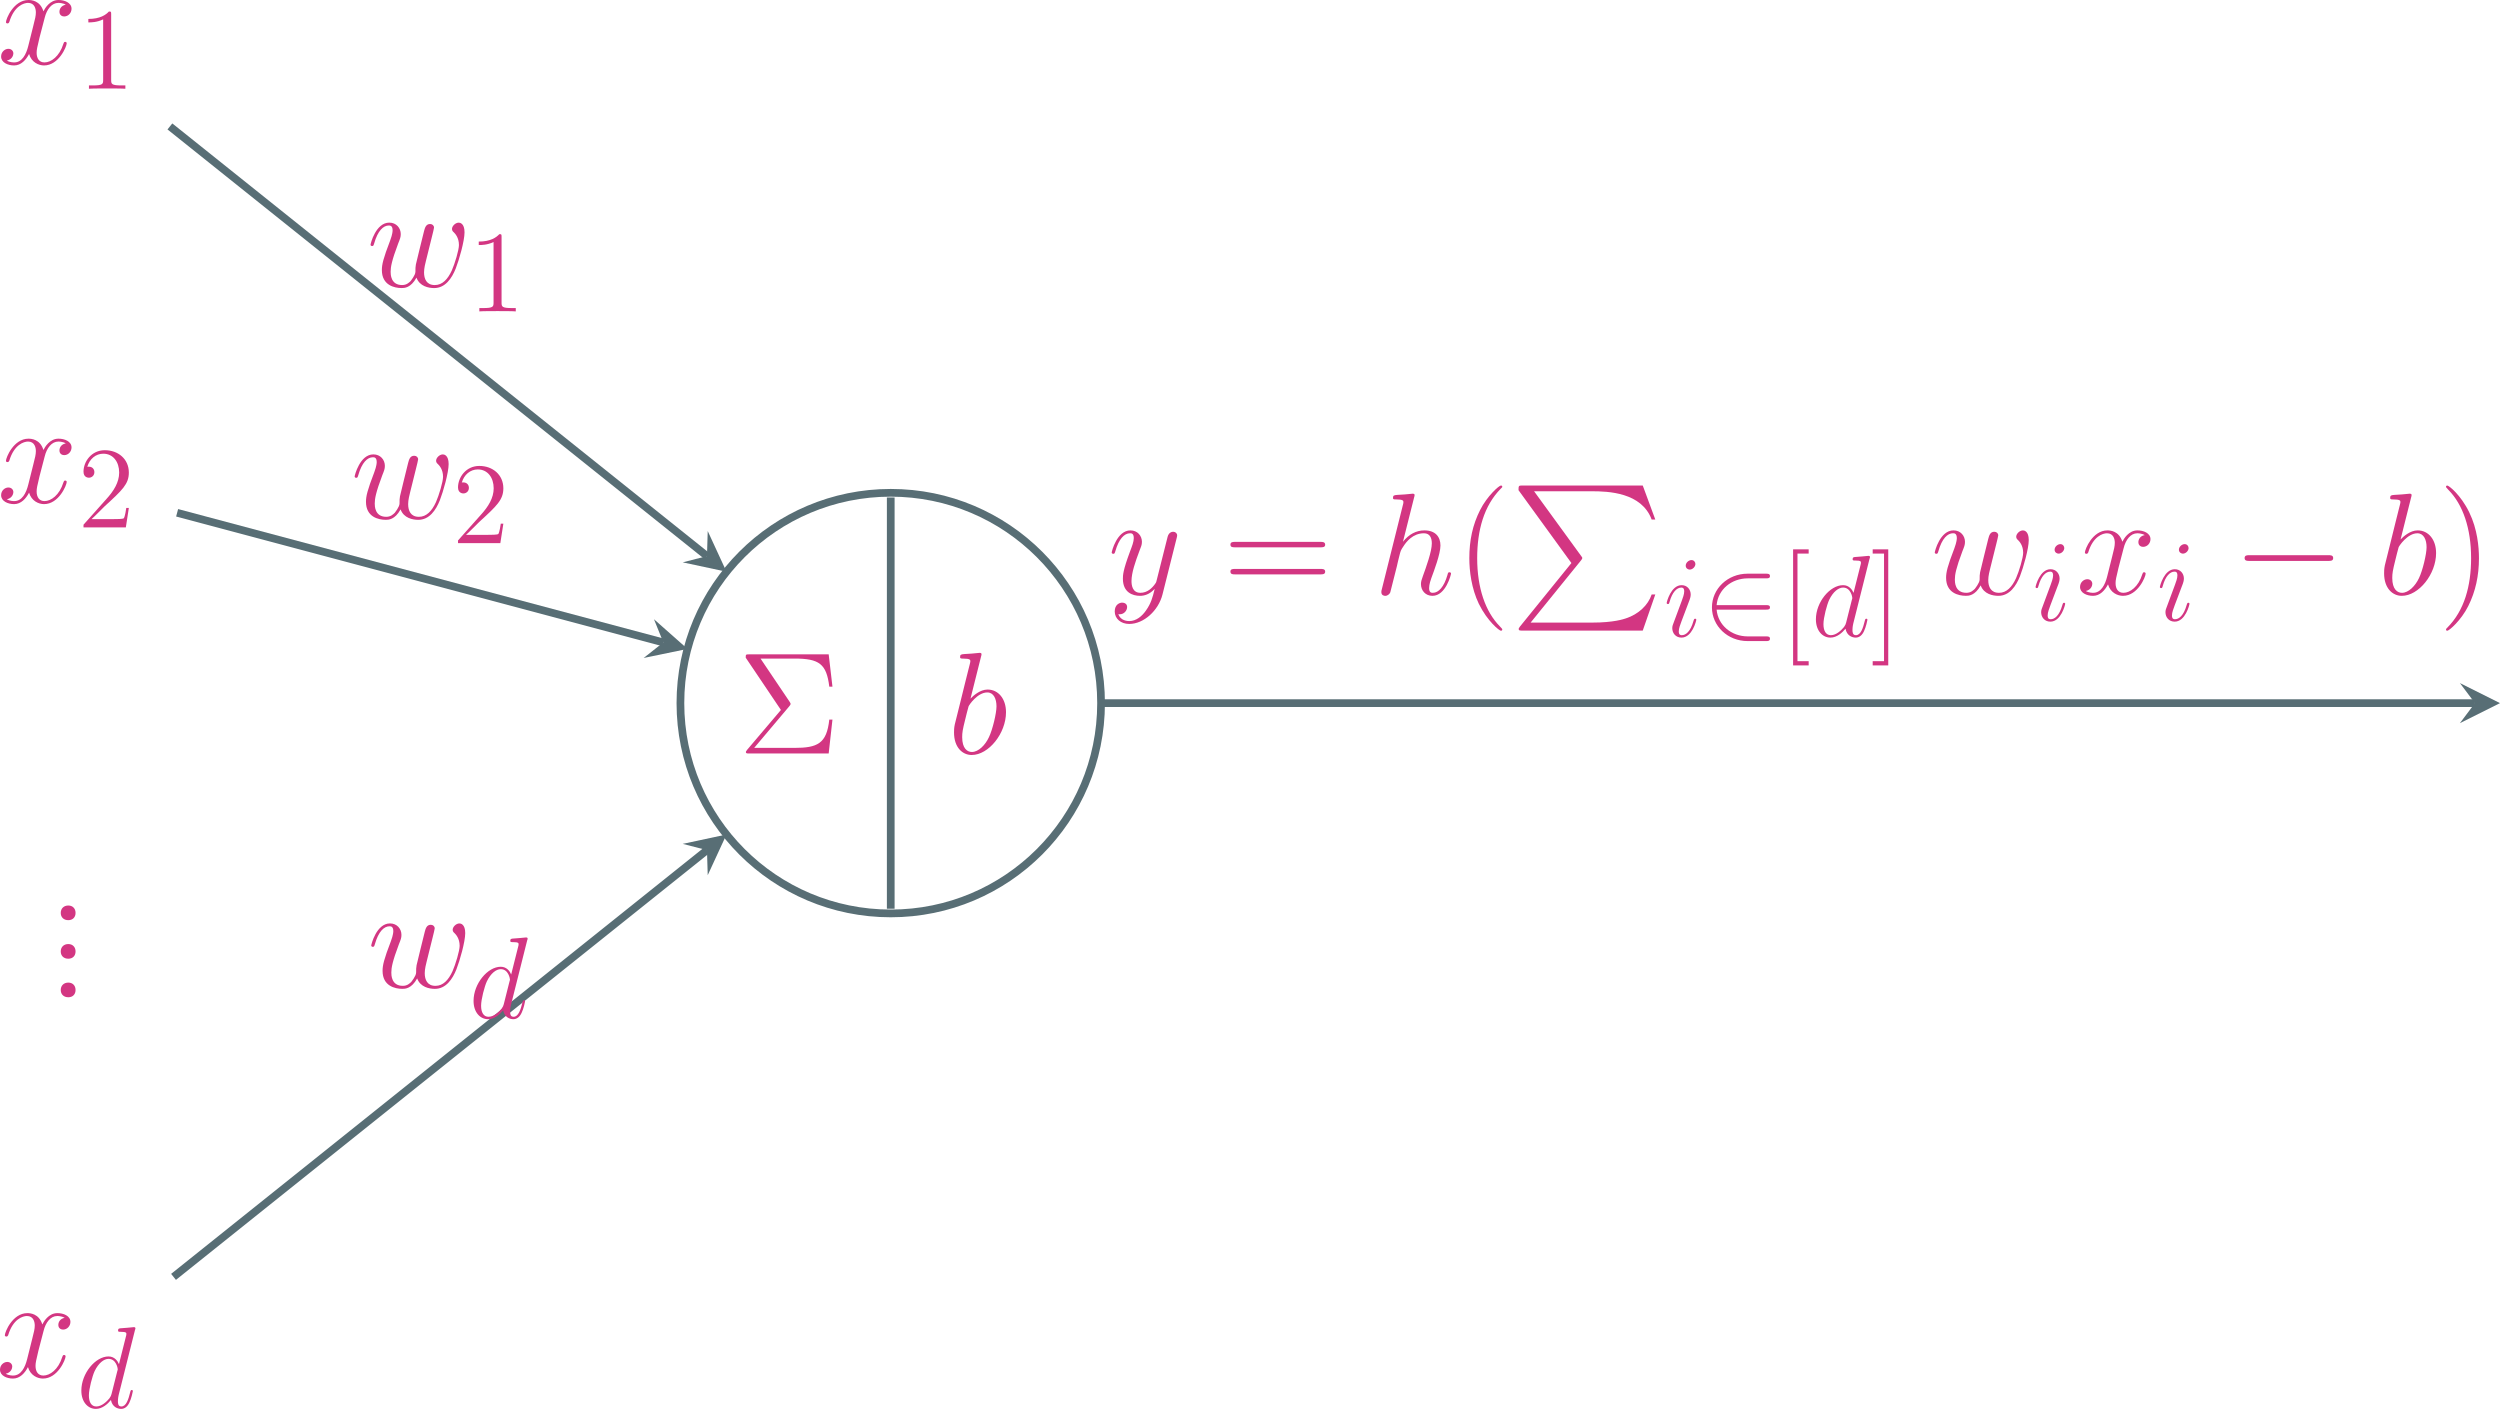
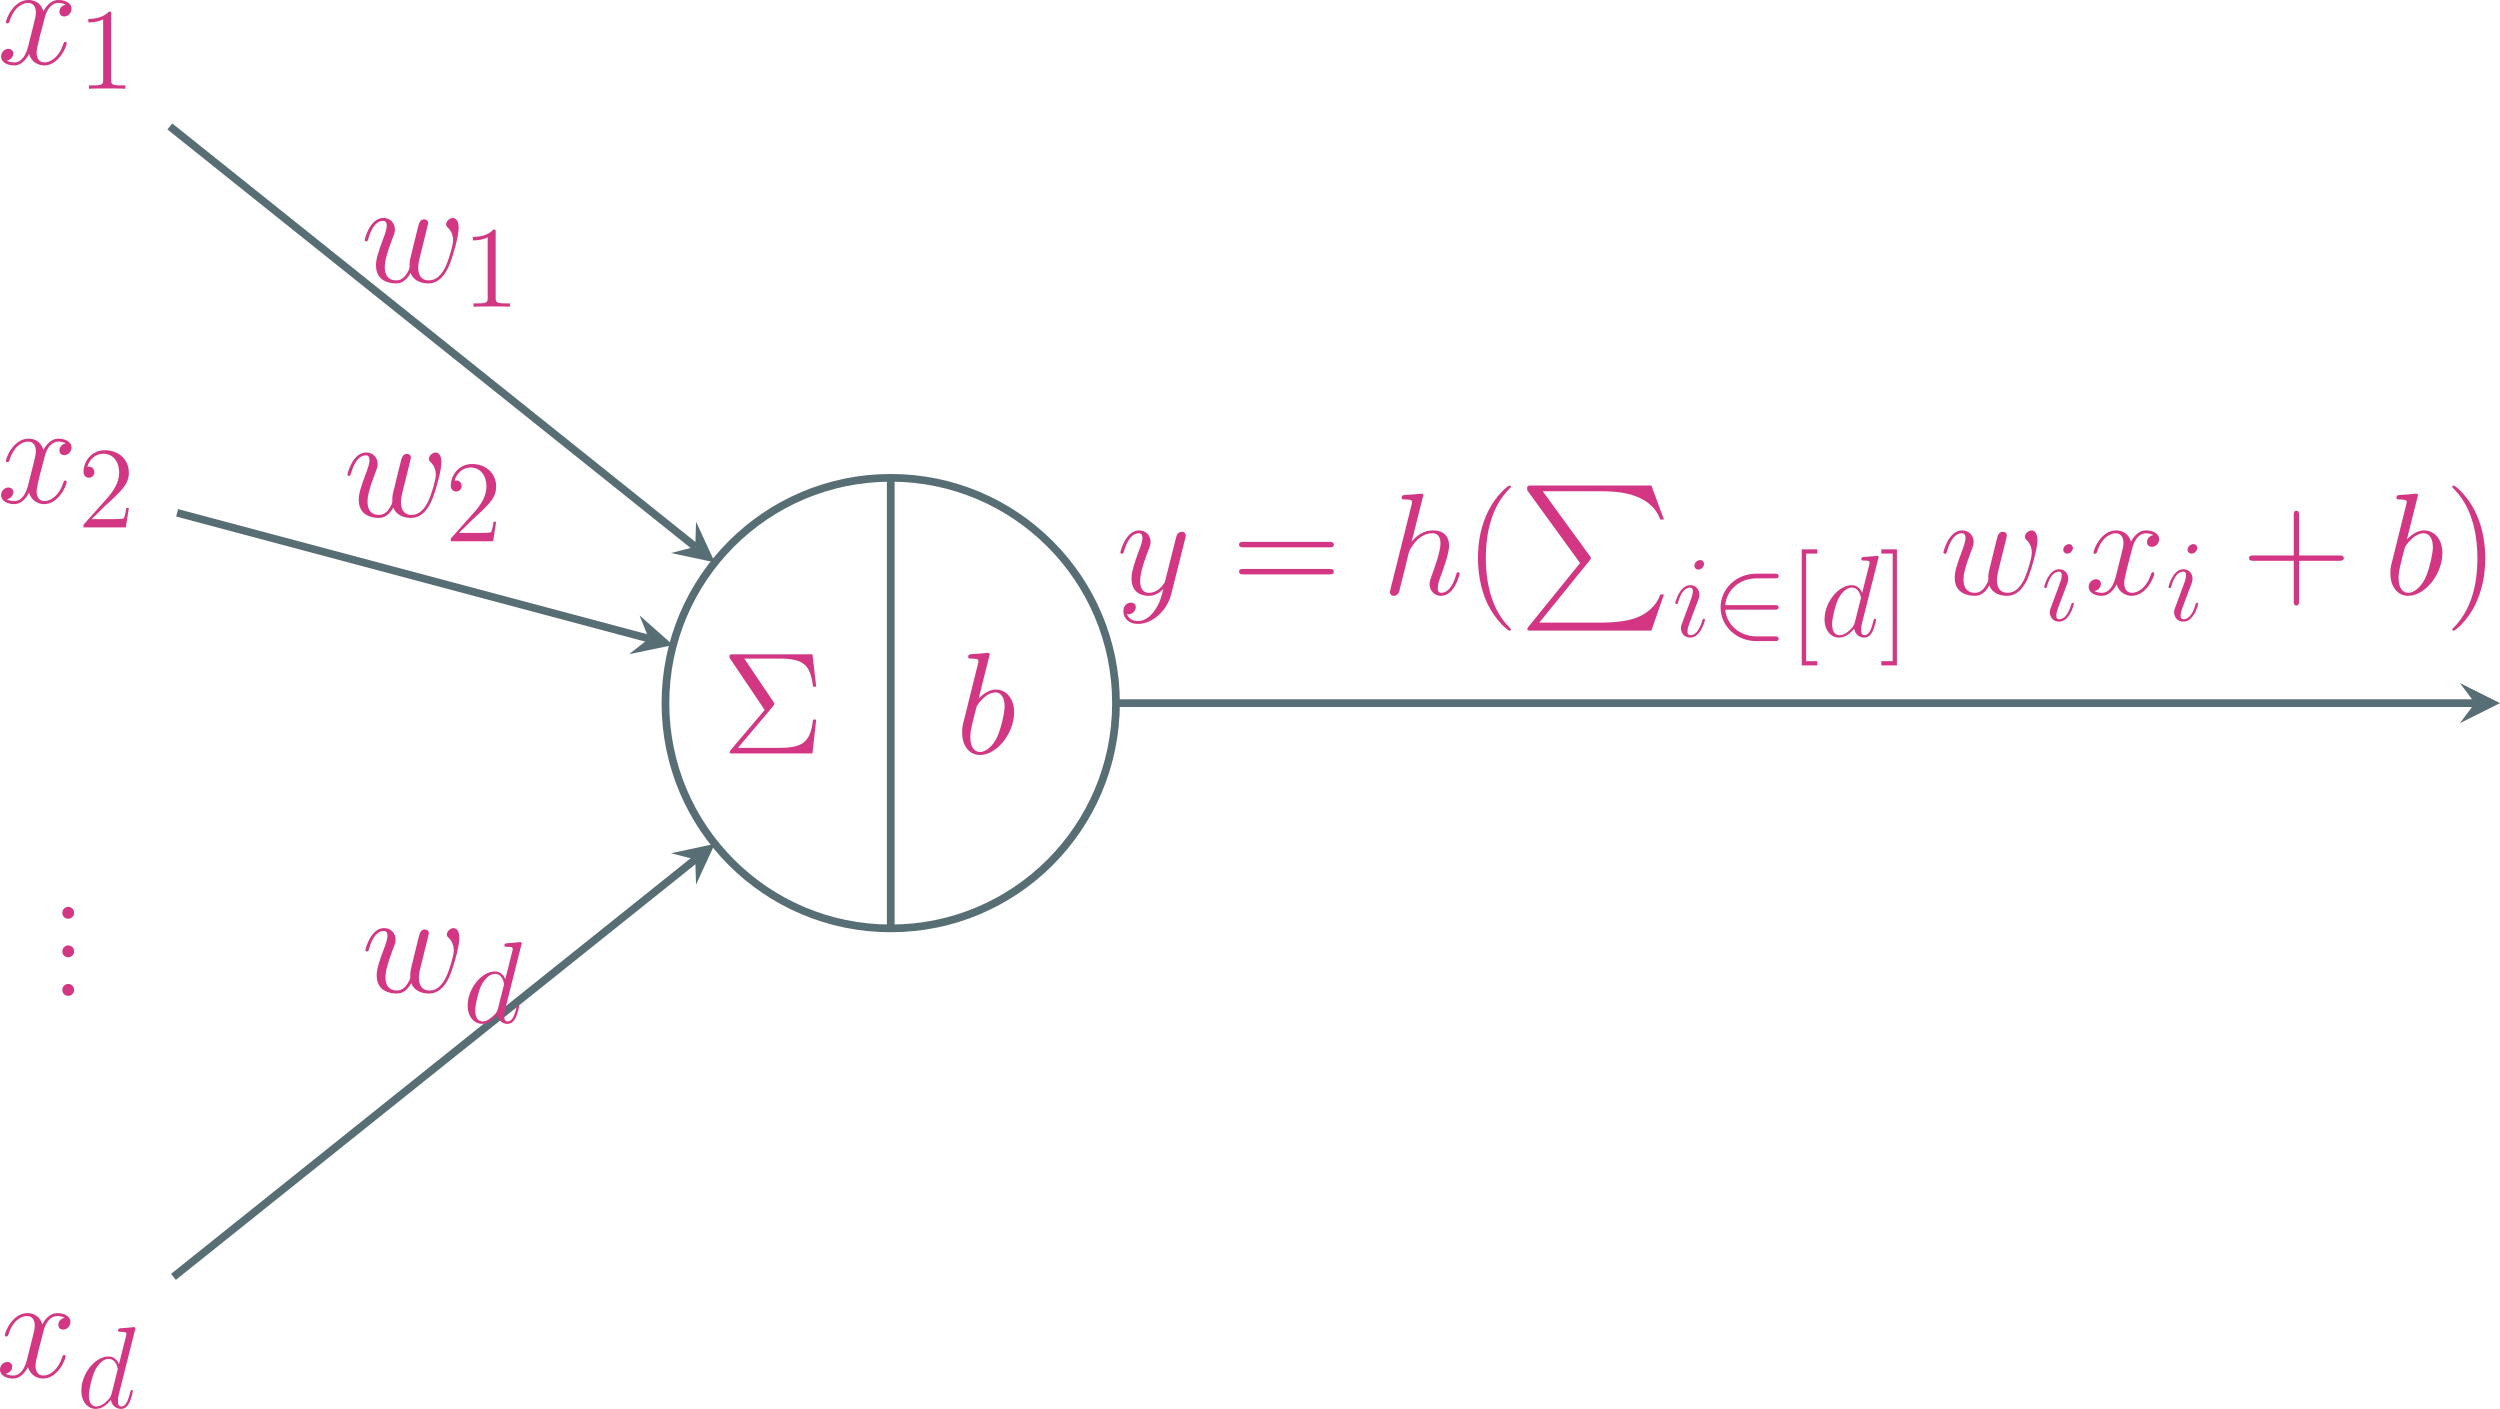
- <svg xmlns="http://www.w3.org/2000/svg" xmlns:xlink="http://www.w3.org/1999/xlink" width="258.477" height="145.666" viewBox="0 0 258.477 145.666" version="1.1" id="svg241">
-   <defs id="defs77">
-     <g id="g75">
+ <svg xmlns="http://www.w3.org/2000/svg" xmlns:xlink="http://www.w3.org/1999/xlink" width="258.477" height="145.666" viewBox="0 0 258.477 145.666" version="1.1" id="svg236">
+   <defs id="defs72">
+     <g id="g70">
      <g id="glyph-0-0" />
      <g id="glyph-0-1">
        <path d="m 7.109,-6.125 c -0.484,0.094 -0.656,0.453 -0.656,0.734 0,0.359 0.281,0.484 0.484,0.484 0.453,0 0.766,-0.391 0.766,-0.797 0,-0.625 -0.719,-0.906 -1.344,-0.906 -0.922,0 -1.422,0.891 -1.562,1.172 C 4.453,-6.562 3.531,-6.609 3.25,-6.609 c -1.531,0 -2.328,1.953 -2.328,2.297 0,0.047 0.047,0.125 0.156,0.125 0.125,0 0.156,-0.094 0.188,-0.141 C 1.766,-6 2.781,-6.312 3.203,-6.312 c 0.688,0 0.812,0.625 0.812,0.984 C 4.016,-5 3.938,-4.656 3.75,-3.938 L 3.234,-1.875 c -0.219,0.906 -0.656,1.719 -1.453,1.719 -0.078,0 -0.453,0 -0.766,-0.188 C 1.562,-0.453 1.688,-0.906 1.688,-1.078 1.688,-1.375 1.453,-1.562 1.172,-1.562 c -0.359,0 -0.75,0.312 -0.75,0.797 0,0.625 0.703,0.922 1.344,0.922 0.719,0 1.234,-0.578 1.547,-1.188 0.25,0.875 1,1.188 1.547,1.188 1.531,0 2.344,-1.969 2.344,-2.297 0,-0.078 -0.062,-0.141 -0.156,-0.141 -0.125,0 -0.141,0.078 -0.188,0.203 -0.406,1.312 -1.281,1.922 -1.953,1.922 -0.531,0 -0.812,-0.391 -0.812,-1 0,-0.328 0.062,-0.562 0.297,-1.562 L 4.922,-4.75 c 0.219,-0.906 0.734,-1.562 1.422,-1.562 0.031,0 0.453,0 0.766,0.188 z m 0,0" id="path3" />
      </g>
      <g id="glyph-0-2">
        <path d="m 3.469,-10.031 c 0.016,-0.062 0.047,-0.156 0.047,-0.234 0,-0.141 -0.156,-0.141 -0.188,-0.141 -0.016,0 -0.547,0.047 -0.828,0.078 -0.25,0.016 -0.469,0.031 -0.75,0.047 -0.359,0.031 -0.453,0.047 -0.453,0.328 0,0.141 0.141,0.141 0.297,0.141 0.766,0 0.766,0.141 0.766,0.281 0,0.109 -0.125,0.547 -0.188,0.812 L 1.812,-7.281 C 1.672,-6.672 0.812,-3.266 0.75,-3 c -0.078,0.375 -0.078,0.625 -0.078,0.828 0,1.531 0.859,2.328 1.828,2.328 1.75,0 3.547,-2.234 3.547,-4.422 0,-1.375 -0.781,-2.344 -1.906,-2.344 -0.781,0 -1.484,0.641 -1.766,0.938 z m -0.953,9.875 c -0.469,0 -1,-0.359 -1,-1.531 0,-0.484 0.047,-0.766 0.312,-1.828 0.047,-0.188 0.281,-1.156 0.344,-1.344 0.031,-0.125 0.922,-1.453 1.938,-1.453 0.656,0 0.953,0.656 0.953,1.438 0,0.719 -0.406,2.422 -0.781,3.188 -0.375,0.812 -1.078,1.531 -1.766,1.531 z m 0,0" id="path6" />
      </g>
      <g id="glyph-0-3">
        <path d="m 5.156,-0.922 c 0.328,0.906 1.266,1.078 1.828,1.078 1.141,0 1.828,-1 2.234,-2.031 0.344,-0.875 0.906,-2.844 0.906,-3.734 0,-0.922 -0.469,-1 -0.594,-1 -0.359,0 -0.703,0.359 -0.703,0.656 0,0.172 0.109,0.281 0.188,0.344 0.141,0.141 0.531,0.547 0.531,1.312 0,0.516 -0.422,1.922 -0.734,2.625 C 8.391,-0.75 7.828,-0.156 7.047,-0.156 c -0.844,0 -1.109,-0.625 -1.109,-1.312 0,-0.438 0.141,-0.969 0.203,-1.219 l 0.625,-2.516 C 6.844,-5.5 6.969,-6.031 6.969,-6.094 c 0,-0.219 -0.172,-0.375 -0.406,-0.375 -0.422,0 -0.531,0.375 -0.625,0.734 -0.141,0.594 -0.781,3.125 -0.844,3.453 -0.047,0.25 -0.047,0.422 -0.047,0.75 0,0.359 -0.484,0.938 -0.5,0.969 -0.172,0.156 -0.406,0.406 -0.875,0.406 -1.188,0 -1.188,-1.125 -1.188,-1.375 0,-0.484 0.109,-1.141 0.781,-2.922 0.188,-0.469 0.266,-0.656 0.266,-0.969 0,-0.625 -0.453,-1.188 -1.188,-1.188 -1.391,0 -1.938,2.172 -1.938,2.297 0,0.047 0.062,0.125 0.156,0.125 0.141,0 0.156,-0.062 0.219,-0.266 0.375,-1.328 0.953,-1.859 1.516,-1.859 0.141,0 0.391,0.016 0.391,0.5 0,0.062 0,0.375 -0.25,1.047 -0.719,1.875 -0.859,2.484 -0.859,3.062 0,1.562 1.281,1.859 2.047,1.859 0.266,0 0.938,0 1.531,-1.078 z m 0,0" id="path9" />
      </g>
      <g id="glyph-0-4">
        <path d="M 3.938,1.688 C 3.547,2.25 2.953,2.766 2.219,2.766 c -0.172,0 -0.906,-0.031 -1.125,-0.719 C 1.141,2.062 1.219,2.062 1.25,2.062 1.688,2.062 2,1.672 2,1.312 2,0.969 1.703,0.859 1.484,0.859 1.25,0.859 0.719,1.031 0.719,1.766 c 0,0.766 0.641,1.297 1.5,1.297 1.5,0 3.016,-1.375 3.438,-3.047 L 7.125,-5.828 C 7.141,-5.906 7.172,-6 7.172,-6.094 c 0,-0.219 -0.188,-0.375 -0.406,-0.375 -0.141,0 -0.453,0.062 -0.578,0.516 l -1.109,4.406 C 5.016,-1.281 5.016,-1.25 4.891,-1.078 4.594,-0.656 4.094,-0.156 3.375,-0.156 c -0.844,0 -0.922,-0.812 -0.922,-1.219 0,-0.859 0.406,-2.016 0.812,-3.094 0.172,-0.438 0.266,-0.641 0.266,-0.953 0,-0.625 -0.453,-1.188 -1.188,-1.188 -1.391,0 -1.938,2.172 -1.938,2.297 0,0.047 0.062,0.125 0.156,0.125 0.141,0 0.156,-0.062 0.219,-0.266 C 1.141,-5.719 1.703,-6.312 2.297,-6.312 c 0.141,0 0.391,0 0.391,0.5 0,0.375 -0.172,0.812 -0.391,1.391 -0.734,1.969 -0.734,2.453 -0.734,2.812 0,1.422 1.016,1.766 1.766,1.766 0.438,0 0.984,-0.141 1.5,-0.703 L 4.844,-0.531 C 4.625,0.359 4.469,0.938 3.938,1.688 Z m 0,0" id="path12" />
      </g>
      <g id="glyph-0-5">
        <path d="m 4.219,-10.031 c 0.016,-0.062 0.047,-0.156 0.047,-0.234 0,-0.141 -0.156,-0.141 -0.188,-0.141 -0.016,0 -0.75,0.062 -0.828,0.078 -0.25,0.016 -0.469,0.031 -0.75,0.047 -0.375,0.031 -0.469,0.047 -0.469,0.328 0,0.141 0.109,0.141 0.328,0.141 0.734,0 0.75,0.141 0.75,0.281 0,0.094 -0.031,0.219 -0.047,0.266 l -2.172,8.688 c -0.062,0.219 -0.062,0.25 -0.062,0.344 0,0.328 0.25,0.391 0.406,0.391 0.25,0 0.453,-0.203 0.516,-0.359 l 0.688,-2.719 C 2.5,-3.25 2.594,-3.562 2.672,-3.906 2.828,-4.531 2.828,-4.547 3.125,-4.984 3.406,-5.422 4.078,-6.312 5.234,-6.312 c 0.594,0 0.812,0.453 0.812,1.047 0,0.844 -0.594,2.469 -0.922,3.375 C 5,-1.531 4.922,-1.328 4.922,-1.062 c 0,0.672 0.469,1.219 1.188,1.219 1.391,0 1.922,-2.219 1.922,-2.297 0,-0.078 -0.062,-0.141 -0.156,-0.141 -0.141,0 -0.156,0.047 -0.219,0.297 C 7.312,-0.781 6.75,-0.156 6.156,-0.156 6,-0.156 5.766,-0.172 5.766,-0.641 5.766,-1.031 5.938,-1.516 6,-1.688 c 0.266,-0.719 0.938,-2.484 0.938,-3.359 0,-0.891 -0.516,-1.562 -1.656,-1.562 -0.859,0 -1.609,0.406 -2.219,1.172 z m 0,0" id="path15" />
      </g>
      <g id="glyph-1-0" />
      <g id="glyph-1-1">
        <path d="m 3.453,-7.688 c 0,-0.281 0,-0.297 -0.234,-0.297 -0.297,0.328 -0.891,0.766 -2.125,0.766 v 0.359 c 0.281,0 0.875,0 1.531,-0.312 v 6.25 c 0,0.438 -0.031,0.578 -1.094,0.578 h -0.375 V 0 c 0.328,-0.031 1.5,-0.031 1.891,-0.031 0.391,0 1.547,0 1.875,0.031 v -0.344 h -0.375 c -1.062,0 -1.094,-0.141 -1.094,-0.578 z m 0,0" id="path19" />
      </g>
      <g id="glyph-1-2">
        <path d="M 5.281,-2.016 H 5.016 c -0.031,0.203 -0.125,0.859 -0.25,1.062 C 4.688,-0.859 4,-0.859 3.641,-0.859 H 1.422 C 1.734,-1.125 2.469,-1.891 2.781,-2.188 c 1.828,-1.672 2.5,-2.297 2.5,-3.484 0,-1.391 -1.094,-2.312 -2.484,-2.312 -1.391,0 -2.203,1.188 -2.203,2.219 0,0.625 0.516,0.625 0.562,0.625 0.25,0 0.562,-0.188 0.562,-0.578 0,-0.328 -0.234,-0.562 -0.562,-0.562 -0.109,0 -0.141,0 -0.172,0.016 0.234,-0.812 0.875,-1.359 1.656,-1.359 1.016,0 1.641,0.844 1.641,1.953 0,1.016 -0.578,1.906 -1.266,2.672 L 0.594,-0.281 V 0 h 4.375 z m 0,0" id="path22" />
      </g>
      <g id="glyph-1-3">
        <path d="M 3,3 V 2.562 H 1.844 V -8.562 H 3 V -9 H 1.391 V 3 Z m 0,0" id="path25" />
      </g>
      <g id="glyph-1-4">
        <path d="M 1.859,-9 H 0.25 v 0.438 H 1.422 V 2.562 H 0.25 V 3 h 1.609 z m 0,0" id="path28" />
      </g>
-       <g id="glyph-2-0">
-         <path d="M 1.484,4.328 H 6.5 V -11.438 H 1.484 Z M 2.641,3.25 V 2.734 L 3.734,2 H 2.641 V 1.453 h 2.625 V 2 H 4.75 L 3.656,2.734 H 5.266 V 3.25 Z m 0,-2.141 v -1.781 h 2.625 v 1.781 z m 0,-2.734 v -1.781 h 0.531 v 1.266 H 4.75 V -2.906 H 4.219 v 0.391 H 3.672 V -3.406 h 1.594 V -1.625 Z m 0,-2.156 V -4.312 H 4.75 v -1.031 h 0.516 v 1.562 z m 0,-0.891 V -5.188 h 1.031 V -5.766 H 2.641 V -6.281 h 2.625 v 0.516 H 4.219 v 1.094 z m 0,-2.047 V -8.359 H 4.219 v 1.094 h 1.047 v 0.547 z m 0,-2.062 v -0.5 h 1.031 V -9.891 H 2.656 v -0.5 h 2.609 v 0.5 H 4.219 v 0.609 h 1.047 v 0.5 z m 0.531,9.359 H 4.75 V -0.188 H 3.172 Z m 0,-7.844 h 0.5 V -7.812 h -0.5 z m 0,0" id="path31" />
-       </g>
+       <g id="glyph-2-0" />
      <g id="glyph-2-1">
-         <path d="m 1.922,0.078 c 0.453,0 0.75,-0.297 0.75,-0.75 0,-0.453 -0.297,-0.766 -0.75,-0.766 -0.469,0 -0.781,0.312 -0.781,0.766 0,0.453 0.312,0.75 0.781,0.75 z m 0,0" id="path34" />
+         <path d="m 2.484,-0.609 c 0,-0.375 -0.297,-0.625 -0.609,-0.625 -0.297,0 -0.609,0.25 -0.609,0.625 C 1.266,-0.234 1.562,0 1.875,0 2.172,0 2.484,-0.234 2.484,-0.609 Z m 0,0" id="path32" />
      </g>
      <g id="glyph-3-0" />
      <g id="glyph-3-1">
-         <path d="m 6.031,-8.031 c 0.016,-0.047 0.047,-0.109 0.047,-0.172 0,-0.125 -0.125,-0.125 -0.156,-0.125 0,0 -0.594,0.047 -0.656,0.062 C 5.062,-8.25 4.891,-8.234 4.672,-8.219 4.375,-8.203 4.281,-8.188 4.281,-7.969 c 0,0.125 0.094,0.125 0.266,0.125 0.594,0 0.594,0.109 0.594,0.219 0,0.078 -0.016,0.172 -0.031,0.203 L 4.375,-4.5 C 4.25,-4.812 3.922,-5.297 3.297,-5.297 c -1.359,0 -2.812,1.75 -2.812,3.531 0,1.188 0.688,1.891 1.5,1.891 0.672,0 1.234,-0.516 1.562,-0.922 0.125,0.719 0.688,0.922 1.047,0.922 0.359,0 0.656,-0.219 0.859,-0.656 C 5.656,-0.938 5.812,-1.672 5.812,-1.719 c 0,-0.062 -0.047,-0.109 -0.109,-0.109 -0.109,0 -0.125,0.062 -0.172,0.25 C 5.359,-0.875 5.125,-0.125 4.625,-0.125 c -0.344,0 -0.359,-0.312 -0.359,-0.547 0,-0.047 0,-0.297 0.078,-0.641 z m -2.422,6.609 c -0.062,0.203 -0.062,0.219 -0.219,0.453 C 3.125,-0.641 2.594,-0.125 2.031,-0.125 c -0.5,0 -0.766,-0.438 -0.766,-1.141 0,-0.672 0.359,-2.016 0.594,-2.516 0.406,-0.844 0.969,-1.266 1.438,-1.266 0.797,0 0.953,0.984 0.953,1.078 0,0.016 -0.031,0.172 -0.047,0.188 z m 0,0" id="path38" />
+         <path d="m 6.031,-8.031 c 0.016,-0.047 0.047,-0.109 0.047,-0.172 0,-0.125 -0.125,-0.125 -0.156,-0.125 0,0 -0.594,0.047 -0.656,0.062 C 5.062,-8.25 4.891,-8.234 4.672,-8.219 4.375,-8.203 4.281,-8.188 4.281,-7.969 c 0,0.125 0.094,0.125 0.266,0.125 0.594,0 0.594,0.109 0.594,0.219 0,0.078 -0.016,0.172 -0.031,0.203 L 4.375,-4.5 C 4.25,-4.812 3.922,-5.297 3.297,-5.297 c -1.359,0 -2.812,1.75 -2.812,3.531 0,1.188 0.688,1.891 1.5,1.891 0.672,0 1.234,-0.516 1.562,-0.922 0.125,0.719 0.688,0.922 1.047,0.922 0.359,0 0.656,-0.219 0.859,-0.656 C 5.656,-0.938 5.812,-1.672 5.812,-1.719 c 0,-0.062 -0.047,-0.109 -0.109,-0.109 -0.109,0 -0.125,0.062 -0.172,0.25 C 5.359,-0.875 5.125,-0.125 4.625,-0.125 c -0.344,0 -0.359,-0.312 -0.359,-0.547 0,-0.047 0,-0.297 0.078,-0.641 z m -2.422,6.609 c -0.062,0.203 -0.062,0.219 -0.219,0.453 C 3.125,-0.641 2.594,-0.125 2.031,-0.125 c -0.5,0 -0.766,-0.438 -0.766,-1.141 0,-0.672 0.359,-2.016 0.594,-2.516 0.406,-0.844 0.969,-1.266 1.438,-1.266 0.797,0 0.953,0.984 0.953,1.078 0,0.016 -0.031,0.172 -0.047,0.188 z m 0,0" id="path36" />
      </g>
      <g id="glyph-3-2">
-         <path d="m 3.391,-1.719 c 0,-0.062 -0.047,-0.109 -0.109,-0.109 -0.109,0 -0.125,0.047 -0.188,0.25 -0.312,1.094 -0.797,1.453 -1.203,1.453 -0.141,0 -0.312,-0.031 -0.312,-0.391 0,-0.328 0.156,-0.688 0.281,-1.047 l 0.844,-2.234 c 0.031,-0.094 0.109,-0.312 0.109,-0.531 0,-0.516 -0.359,-0.969 -0.938,-0.969 -1.109,0 -1.547,1.75 -1.547,1.844 0,0.047 0.047,0.109 0.125,0.109 0.109,0 0.125,-0.047 0.172,-0.219 0.281,-1.016 0.75,-1.484 1.219,-1.484 0.094,0 0.297,0 0.297,0.391 0,0.312 -0.156,0.703 -0.25,0.969 L 1.062,-1.453 c -0.078,0.188 -0.156,0.391 -0.156,0.594 0,0.547 0.375,0.984 0.953,0.984 1.109,0 1.531,-1.75 1.531,-1.844 z m -0.094,-5.766 c 0,-0.188 -0.141,-0.406 -0.406,-0.406 -0.281,0 -0.594,0.266 -0.594,0.578 0,0.297 0.266,0.406 0.406,0.406 0.328,0 0.594,-0.312 0.594,-0.578 z m 0,0" id="path41" />
+         <path d="m 3.391,-1.719 c 0,-0.062 -0.047,-0.109 -0.109,-0.109 -0.109,0 -0.125,0.047 -0.188,0.25 -0.312,1.094 -0.797,1.453 -1.203,1.453 -0.141,0 -0.312,-0.031 -0.312,-0.391 0,-0.328 0.156,-0.688 0.281,-1.047 l 0.844,-2.234 c 0.031,-0.094 0.109,-0.312 0.109,-0.531 0,-0.516 -0.359,-0.969 -0.938,-0.969 -1.109,0 -1.547,1.75 -1.547,1.844 0,0.047 0.047,0.109 0.125,0.109 0.109,0 0.125,-0.047 0.172,-0.219 0.281,-1.016 0.75,-1.484 1.219,-1.484 0.094,0 0.297,0 0.297,0.391 0,0.312 -0.156,0.703 -0.25,0.969 L 1.062,-1.453 c -0.078,0.188 -0.156,0.391 -0.156,0.594 0,0.547 0.375,0.984 0.953,0.984 1.109,0 1.531,-1.75 1.531,-1.844 z m -0.094,-5.766 c 0,-0.188 -0.141,-0.406 -0.406,-0.406 -0.281,0 -0.594,0.266 -0.594,0.578 0,0.297 0.266,0.406 0.406,0.406 0.328,0 0.594,-0.312 0.594,-0.578 z m 0,0" id="path39" />
      </g>
      <g id="glyph-4-0" />
      <g id="glyph-4-1">
-         <path d="m 5.312,-4.875 c 0.125,-0.156 0.141,-0.188 0.141,-0.25 0,-0.031 0,-0.062 -0.078,-0.188 l -3.031,-4.5 H 5.875 c 2.531,0 3.297,0.547 3.578,2.906 H 9.781 L 9.391,-10.25 H 1.188 c -0.359,0 -0.375,0 -0.375,0.344 L 4.453,-4.5 0.969,-0.391 C 0.859,-0.25 0.828,-0.203 0.828,-0.156 0.828,0 0.938,0 1.188,0 H 9.391 L 9.781,-3.5 H 9.453 c -0.266,2.484 -1.219,2.922 -3.625,2.922 H 1.688 Z m 0,0" id="path45" />
+         <path d="m 5.312,-4.875 c 0.125,-0.156 0.141,-0.188 0.141,-0.25 0,-0.031 0,-0.062 -0.078,-0.188 l -3.031,-4.5 H 5.875 c 2.531,0 3.297,0.547 3.578,2.906 H 9.781 L 9.391,-10.25 H 1.188 c -0.359,0 -0.375,0 -0.375,0.344 L 4.453,-4.5 0.969,-0.391 C 0.859,-0.25 0.828,-0.203 0.828,-0.156 0.828,0 0.938,0 1.188,0 H 9.391 L 9.781,-3.5 H 9.453 c -0.266,2.484 -1.219,2.922 -3.625,2.922 H 1.688 Z m 0,0" id="path43" />
      </g>
      <g id="glyph-4-2">
-         <path d="m 10.125,-4.859 c 0.203,0 0.484,0 0.484,-0.266 0,-0.297 -0.266,-0.297 -0.484,-0.297 H 1.297 c -0.219,0 -0.484,0 -0.484,0.281 0,0.281 0.25,0.281 0.484,0.281 z m 0,2.797 c 0.203,0 0.484,0 0.484,-0.281 C 10.609,-2.625 10.344,-2.625 10.125,-2.625 H 1.297 c -0.219,0 -0.484,0 -0.484,0.266 0,0.297 0.25,0.297 0.484,0.297 z m 0,0" id="path48" />
+         <path d="m 10.125,-4.859 c 0.203,0 0.484,0 0.484,-0.266 0,-0.297 -0.266,-0.297 -0.484,-0.297 H 1.297 c -0.219,0 -0.484,0 -0.484,0.281 0,0.281 0.25,0.281 0.484,0.281 z m 0,2.797 c 0.203,0 0.484,0 0.484,-0.281 C 10.609,-2.625 10.344,-2.625 10.125,-2.625 H 1.297 c -0.219,0 -0.484,0 -0.484,0.266 0,0.297 0.25,0.297 0.484,0.297 z m 0,0" id="path46" />
      </g>
      <g id="glyph-4-3">
-         <path d="m 4.875,3.641 c 0,-0.047 0,-0.078 -0.25,-0.328 -1.5,-1.516 -2.344,-3.984 -2.344,-7.047 0,-2.906 0.703,-5.422 2.438,-7.188 C 4.875,-11.062 4.875,-11.078 4.875,-11.125 c 0,-0.094 -0.078,-0.125 -0.141,-0.125 -0.188,0 -1.422,1.078 -2.156,2.547 -0.766,1.516 -1.109,3.125 -1.109,4.969 0,1.328 0.219,3.125 0.984,4.719 0.891,1.812 2.125,2.781 2.281,2.781 0.062,0 0.141,-0.031 0.141,-0.125 z m 0,0" id="path51" />
+         <path d="m 4.875,3.641 c 0,-0.047 0,-0.078 -0.25,-0.328 -1.5,-1.516 -2.344,-3.984 -2.344,-7.047 0,-2.906 0.703,-5.422 2.438,-7.188 C 4.875,-11.062 4.875,-11.078 4.875,-11.125 c 0,-0.094 -0.078,-0.125 -0.141,-0.125 -0.188,0 -1.422,1.078 -2.156,2.547 -0.766,1.516 -1.109,3.125 -1.109,4.969 0,1.328 0.219,3.125 0.984,4.719 0.891,1.812 2.125,2.781 2.281,2.781 0.062,0 0.141,-0.031 0.141,-0.125 z m 0,0" id="path49" />
      </g>
      <g id="glyph-4-4">
-         <path d="m 4.234,-3.734 c 0,-1.141 -0.156,-3 -1,-4.734 -0.875,-1.812 -2.109,-2.781 -2.281,-2.781 -0.047,0 -0.125,0.031 -0.125,0.125 0,0.047 0,0.062 0.25,0.328 1.5,1.516 2.344,3.984 2.344,7.047 0,2.906 -0.703,5.422 -2.453,7.188 -0.141,0.125 -0.141,0.156 -0.141,0.203 0,0.094 0.078,0.125 0.125,0.125 0.203,0 1.438,-1.078 2.172,-2.547 0.766,-1.531 1.109,-3.156 1.109,-4.953 z m 0,0" id="path54" />
+         <path d="M 5.984,-3.469 H 10.125 c 0.203,0 0.484,0 0.484,-0.266 0,-0.281 -0.266,-0.281 -0.484,-0.281 H 5.984 V -8.156 c 0,-0.219 0,-0.484 -0.266,-0.484 -0.281,0 -0.281,0.25 -0.281,0.484 v 4.141 H 1.297 c -0.219,0 -0.484,0 -0.484,0.266 0,0.281 0.25,0.281 0.484,0.281 H 5.438 v 4.141 c 0,0.219 0,0.484 0.266,0.484 0.281,0 0.281,-0.25 0.281,-0.484 z m 0,0" id="path52" />
+       </g>
+       <g id="glyph-4-5">
+         <path d="m 4.234,-3.734 c 0,-1.141 -0.156,-3 -1,-4.734 -0.875,-1.812 -2.109,-2.781 -2.281,-2.781 -0.047,0 -0.125,0.031 -0.125,0.125 0,0.047 0,0.062 0.25,0.328 1.5,1.516 2.344,3.984 2.344,7.047 0,2.906 -0.703,5.422 -2.453,7.188 -0.141,0.125 -0.141,0.156 -0.141,0.203 0,0.094 0.078,0.125 0.125,0.125 0.203,0 1.438,-1.078 2.172,-2.547 0.766,-1.531 1.109,-3.156 1.109,-4.953 z m 0,0" id="path55" />
      </g>
      <g id="glyph-5-0" />
      <g id="glyph-5-1">
-         <path d="M 6.312,8.016 0.984,14.594 C 0.875,14.75 0.859,14.781 0.859,14.828 0.859,15 0.984,15 1.266,15 H 13.688 l 1.297,-3.734 h -0.375 c -0.375,1.125 -1.375,2.047 -2.656,2.469 -0.234,0.078 -1.266,0.438 -3.484,0.438 h -6.375 L 7.312,7.734 C 7.406,7.609 7.438,7.562 7.438,7.5 7.438,7.438 7.422,7.422 7.328,7.297 L 2.453,0.594 H 8.406 c 1.703,0 5.156,0.109 6.203,2.922 h 0.375 L 13.688,0 H 1.266 C 0.859,0 0.844,0.016 0.844,0.484 Z m 0,0" id="path58" />
+         <path d="M 6.312,8.016 0.984,14.594 C 0.875,14.75 0.859,14.781 0.859,14.828 0.859,15 0.984,15 1.266,15 H 13.688 l 1.297,-3.734 h -0.375 c -0.375,1.125 -1.375,2.047 -2.656,2.469 -0.234,0.078 -1.266,0.438 -3.484,0.438 h -6.375 L 7.312,7.734 C 7.406,7.609 7.438,7.562 7.438,7.5 7.438,7.438 7.422,7.422 7.328,7.297 L 2.453,0.594 H 8.406 c 1.703,0 5.156,0.109 6.203,2.922 h 0.375 L 13.688,0 H 1.266 C 0.859,0 0.844,0.016 0.844,0.484 Z m 0,0" id="path59" />
      </g>
      <g id="glyph-6-0" />
      <g id="glyph-6-1">
-         <path d="M 6.578,-2.766 C 6.781,-2.766 7,-2.766 7,-3 7,-3.234 6.781,-3.234 6.578,-3.234 H 1.484 C 1.625,-4.844 3.016,-6 4.703,-6 h 1.875 C 6.781,-6 7,-6 7,-6.234 c 0,-0.25 -0.219,-0.25 -0.422,-0.25 H 4.688 C 2.625,-6.484 1,-4.922 1,-3 1,-1.078 2.625,0.484 4.688,0.484 H 6.578 C 6.781,0.484 7,0.484 7,0.234 7,0 6.781,0 6.578,0 h -1.875 C 3.016,0 1.625,-1.156 1.484,-2.766 Z m 0,0" id="path62" />
+         <path d="M 6.578,-2.766 C 6.781,-2.766 7,-2.766 7,-3 7,-3.234 6.781,-3.234 6.578,-3.234 H 1.484 C 1.625,-4.844 3.016,-6 4.703,-6 h 1.875 C 6.781,-6 7,-6 7,-6.234 c 0,-0.25 -0.219,-0.25 -0.422,-0.25 H 4.688 C 2.625,-6.484 1,-4.922 1,-3 1,-1.078 2.625,0.484 4.688,0.484 H 6.578 C 6.781,0.484 7,0.484 7,0.234 7,0 6.781,0 6.578,0 h -1.875 C 3.016,0 1.625,-1.156 1.484,-2.766 Z m 0,0" id="path63" />
      </g>
      <g id="glyph-7-0" />
      <g id="glyph-7-1">
-         <path d="m 9.891,-3.453 c 0.25,0 0.516,0 0.516,-0.297 0,-0.297 -0.266,-0.297 -0.516,-0.297 h -8.125 c -0.25,0 -0.516,0 -0.516,0.297 0,0.297 0.266,0.297 0.516,0.297 z m 0,0" id="path66" />
-       </g>
-       <g id="glyph-8-0">
-         <path d="m 1.047,3.031 h 3.5 V -8.016 h -3.5 z m 0.797,-0.75 v -0.375 L 2.609,1.391 H 1.844 v -0.375 H 3.688 v 0.375 H 3.328 L 2.562,1.906 h 1.125 v 0.375 z m 0,-1.5 v -1.25 H 3.688 v 1.25 z m 0,-1.922 v -1.25 h 0.375 V -1.5 h 1.109 v -0.531 h -0.375 v 0.266 h -0.375 v -0.625 H 3.688 v 1.25 z m 0,-1.5 v -0.375 h 1.484 v -0.719 H 3.688 v 1.094 z m 0,-0.625 v -0.375 H 2.578 V -4.031 H 1.844 v -0.375 H 3.688 v 0.375 H 2.953 v 0.766 z m 0,-1.438 V -5.844 h 1.109 v 0.766 H 3.688 v 0.375 z m 0,-1.438 V -6.5 H 2.578 V -6.922 H 1.859 V -7.281 H 3.688 v 0.359 H 2.953 V -6.5 H 3.688 v 0.359 z m 0.375,6.547 H 3.328 V -0.125 H 2.219 Z m 0,-5.484 H 2.578 V -5.469 H 2.219 Z m 0,0" id="path69" />
-       </g>
-       <g id="glyph-8-1">
-         <path d="M 2.062,-4.344 0.359,-3.375 0.625,-2.922 1.844,-3.625 V 0 h 0.703 v -4.344 z m 0,0" id="path72" />
+         <path d="M 4.406,0 V -0.328 H 4.062 c -0.938,0 -0.969,-0.109 -0.969,-0.5 V -6.719 c 0,-0.25 0,-0.281 -0.25,-0.281 C 2.188,-6.328 1.266,-6.328 0.938,-6.328 V -6 c 0.203,0 0.828,0 1.375,-0.266 v 5.438 c 0,0.375 -0.031,0.5 -0.984,0.5 H 1 V 0 c 0.359,-0.031 1.281,-0.031 1.703,-0.031 0.422,0 1.328,0 1.703,0.031 z m 0,0" id="path67" />
      </g>
    </g>
  </defs>
-   <g id="g1299" transform="translate(-175.1249,-178.9826)">
-     <use xlink:href="#glyph-0-1" x="174.818" y="185.592" id="use81" style="fill:#d33682;fill-opacity:1" width="100%" height="100%" />
-     <use xlink:href="#glyph-1-1" x="183.165" y="188.159" id="use85" style="fill:#d33682;fill-opacity:1" width="100%" height="100%" />
-     <use xlink:href="#glyph-0-1" x="174.818" y="230.947" id="use89" style="fill:#d33682;fill-opacity:1" width="100%" height="100%" />
-     <use xlink:href="#glyph-1-2" x="183.165" y="233.514" id="use93" style="fill:#d33682;fill-opacity:1" width="100%" height="100%" />
-     <use xlink:href="#glyph-2-1" x="180.265" y="274.042" id="use97" style="fill:#d33682;fill-opacity:1" width="100%" height="100%" />
-     <use xlink:href="#glyph-2-1" x="180.265" y="278.027" id="use101" style="fill:#d33682;fill-opacity:1" width="100%" height="100%" />
-     <use xlink:href="#glyph-2-1" x="180.265" y="282.012" id="use105" style="fill:#d33682;fill-opacity:1" width="100%" height="100%" />
-     <use xlink:href="#glyph-0-1" x="174.703" y="321.357" id="use109" style="fill:#d33682;fill-opacity:1" width="100%" height="100%" />
-     <use xlink:href="#glyph-3-1" x="183.05" y="324.524" id="use113" style="fill:#d33682;fill-opacity:1" width="100%" height="100%" />
-     <path fill="none" stroke-width="0.797" stroke-linecap="butt" stroke-linejoin="miter" stroke="#586e75" stroke-opacity="1" stroke-miterlimit="10" d="m 106.787,215.434 c 0,12.012 -9.738,21.746 -21.746,21.746 -12.012,0 -21.746,-9.734 -21.746,-21.746 0,-12.008 9.734,-21.742 21.746,-21.742 12.008,0 21.746,9.734 21.746,21.742 z m 0,0" transform="matrix(1,0,0,-1,182.178,467.114)" id="path117" />
-     <use xlink:href="#glyph-4-1" x="251.412" y="256.886" id="use119" style="fill:#d33682;fill-opacity:1" width="100%" height="100%" />
-     <use xlink:href="#glyph-0-2" x="273.09" y="256.886" id="use123" style="fill:#d33682;fill-opacity:1" width="100%" height="100%" />
-     <path fill="none" stroke-width="0.797" stroke-linecap="butt" stroke-linejoin="miter" stroke="#586e75" stroke-opacity="1" stroke-miterlimit="10" d="M 85.041,236.696 V 194.177" transform="matrix(1,0,0,-1,182.178,467.114)" id="path127" />
-     <path fill="none" stroke-width="0.797" stroke-linecap="butt" stroke-linejoin="miter" stroke="#586e75" stroke-opacity="1" stroke-miterlimit="10" d="M 10.513,275.059 66.041,230.637" transform="matrix(1,0,0,-1,182.178,467.114)" id="path129" />
-     <path fill-rule="nonzero" fill="#586e75" fill-opacity="1" d="m 250.238,238.094 -1.941,-4.207 -0.078,2.59 -2.508,0.648" id="path131" />
-     <use xlink:href="#glyph-0-3" x="213.029" y="208.611" id="use133" style="fill:#d33682;fill-opacity:1" width="100%" height="100%" />
-     <use xlink:href="#glyph-1-1" x="223.529" y="211.178" id="use137" style="fill:#d33682;fill-opacity:1" width="100%" height="100%" />
-     <path fill="none" stroke-width="0.797" stroke-linecap="butt" stroke-linejoin="miter" stroke="#586e75" stroke-opacity="1" stroke-miterlimit="10" d="M 11.259,235.114 61.529,221.708" transform="matrix(1,0,0,-1,182.178,467.114)" id="path141" />
-     <path fill-rule="nonzero" fill="#586e75" fill-opacity="1" d="m 246.207,246.074 -3.469,-3.07 0.969,2.402 -2.035,1.605" id="path143" />
-     <use xlink:href="#glyph-0-3" x="211.386" y="232.573" id="use145" style="fill:#d33682;fill-opacity:1" width="100%" height="100%" />
-     <use xlink:href="#glyph-1-2" x="221.886" y="235.14" id="use149" style="fill:#d33682;fill-opacity:1" width="100%" height="100%" />
-     <path fill="none" stroke-width="0.797" stroke-linecap="butt" stroke-linejoin="miter" stroke="#586e75" stroke-opacity="1" stroke-miterlimit="10" d="M 10.888,156.114 66.041,200.235" transform="matrix(1,0,0,-1,182.178,467.114)" id="path153" />
-     <path fill-rule="nonzero" fill="#586e75" fill-opacity="1" d="m 250.238,265.262 -4.527,0.969 2.508,0.648 0.078,2.59" id="path155" />
-     <use xlink:href="#glyph-0-3" x="213.101" y="281.066" id="use157" style="fill:#d33682;fill-opacity:1" width="100%" height="100%" />
-     <use xlink:href="#glyph-3-1" x="223.601" y="284.233" id="use161" style="fill:#d33682;fill-opacity:1" width="100%" height="100%" />
-     <path fill="none" stroke-width="0.797" stroke-linecap="butt" stroke-linejoin="miter" stroke="#586e75" stroke-opacity="1" stroke-miterlimit="10" d="M 106.787,215.434 H 248.834" transform="matrix(1,0,0,-1,182.178,467.114)" id="path165" />
-     <path fill-rule="nonzero" fill="#586e75" fill-opacity="1" d="m 433.602,251.68 -4.145,-2.074 1.555,2.074 -1.555,2.07" id="path167" />
-     <use xlink:href="#glyph-0-4" x="289.659" y="240.43" id="use169" style="fill:#d33682;fill-opacity:1" width="100%" height="100%" />
-     <use xlink:href="#glyph-4-2" x="301.526" y="240.43" id="use173" style="fill:#d33682;fill-opacity:1" width="100%" height="100%" />
-     <use xlink:href="#glyph-0-5" x="317.116" y="240.43" id="use177" style="fill:#d33682;fill-opacity:1" width="100%" height="100%" />
-     <use xlink:href="#glyph-4-3" x="325.571" y="240.43" id="use181" style="fill:#d33682;fill-opacity:1" width="100%" height="100%" />
-     <use xlink:href="#glyph-5-1" x="331.282" y="229.18" id="use185" style="fill:#d33682;fill-opacity:1" width="100%" height="100%" />
-     <use xlink:href="#glyph-3-2" x="347.116" y="244.78" id="use189" style="fill:#d33682;fill-opacity:1" width="100%" height="100%" />
-     <use xlink:href="#glyph-6-1" x="351.124" y="244.78" id="use193" style="fill:#d33682;fill-opacity:1" width="100%" height="100%" />
-     <use xlink:href="#glyph-1-3" x="359.124" y="244.78" id="use197" style="fill:#d33682;fill-opacity:1" width="100%" height="100%" />
-     <use xlink:href="#glyph-3-1" x="362.388" y="244.78" id="use201" style="fill:#d33682;fill-opacity:1" width="100%" height="100%" />
-     <use xlink:href="#glyph-1-4" x="368.494" y="244.78" id="use205" style="fill:#d33682;fill-opacity:1" width="100%" height="100%" />
-     <use xlink:href="#glyph-0-3" x="374.755" y="240.43" id="use209" style="fill:#d33682;fill-opacity:1" width="100%" height="100%" />
-     <use xlink:href="#glyph-3-2" x="385.255" y="243.131" id="use213" style="fill:#d33682;fill-opacity:1" width="100%" height="100%" />
-     <use xlink:href="#glyph-0-1" x="389.761" y="240.43" id="use217" style="fill:#d33682;fill-opacity:1" width="100%" height="100%" />
-     <use xlink:href="#glyph-3-2" x="398.107" y="243.131" id="use221" style="fill:#d33682;fill-opacity:1" width="100%" height="100%" />
-     <use xlink:href="#glyph-7-1" x="405.947" y="240.43" id="use225" style="fill:#d33682;fill-opacity:1" width="100%" height="100%" />
-     <use xlink:href="#glyph-0-2" x="420.947" y="240.43" id="use229" style="fill:#d33682;fill-opacity:1" width="100%" height="100%" />
-     <use xlink:href="#glyph-4-4" x="427.192" y="240.43" id="use233" style="fill:#d33682;fill-opacity:1" width="100%" height="100%" />
+   <g id="g1293" transform="translate(-175.1249,-178.9826)">
+     <g fill="#d33682" fill-opacity="1" id="g78">
+       <use xlink:href="#glyph-0-1" x="174.818" y="185.592" id="use76" width="100%" height="100%" />
+     </g>
+     <g fill="#d33682" fill-opacity="1" id="g82">
+       <use xlink:href="#glyph-1-1" x="183.165" y="188.159" id="use80" width="100%" height="100%" />
+     </g>
+     <g fill="#d33682" fill-opacity="1" id="g86">
+       <use xlink:href="#glyph-0-1" x="174.818" y="230.947" id="use84" width="100%" height="100%" />
+     </g>
+     <g fill="#d33682" fill-opacity="1" id="g90">
+       <use xlink:href="#glyph-1-2" x="183.165" y="233.514" id="use88" width="100%" height="100%" />
+     </g>
+     <g fill="#d33682" fill-opacity="1" id="g94">
+       <use xlink:href="#glyph-2-1" x="180.303" y="273.975" id="use92" width="100%" height="100%" />
+     </g>
+     <g fill="#d33682" fill-opacity="1" id="g98">
+       <use xlink:href="#glyph-2-1" x="180.303" y="277.96" id="use96" width="100%" height="100%" />
+     </g>
+     <g fill="#d33682" fill-opacity="1" id="g102">
+       <use xlink:href="#glyph-2-1" x="180.303" y="281.945" id="use100" width="100%" height="100%" />
+     </g>
+     <g fill="#d33682" fill-opacity="1" id="g106">
+       <use xlink:href="#glyph-0-1" x="174.703" y="321.357" id="use104" width="100%" height="100%" />
+     </g>
+     <g fill="#d33682" fill-opacity="1" id="g110">
+       <use xlink:href="#glyph-3-1" x="183.05" y="324.524" id="use108" width="100%" height="100%" />
+     </g>
+     <path fill="none" stroke-width="0.797" stroke-linecap="butt" stroke-linejoin="miter" stroke="#586e75" stroke-opacity="1" stroke-miterlimit="10" d="m 108.33,215.434 c 0,12.863 -10.426,23.293 -23.289,23.293 -12.863,0 -23.293,-10.43 -23.293,-23.293 0,-12.863 10.43,-23.289 23.293,-23.289 12.863,0 23.289,10.426 23.289,23.289 z m 0,0" transform="matrix(1,0,0,-1,182.178,467.114)" id="path112" />
+     <g fill="#d33682" fill-opacity="1" id="g116">
+       <use xlink:href="#glyph-4-1" x="249.732" y="256.886" id="use114" width="100%" height="100%" />
+     </g>
+     <g fill="#d33682" fill-opacity="1" id="g120">
+       <use xlink:href="#glyph-0-2" x="273.93" y="256.886" id="use118" width="100%" height="100%" />
+     </g>
+     <path fill="none" stroke-width="0.797" stroke-linecap="butt" stroke-linejoin="miter" stroke="#586e75" stroke-opacity="1" stroke-miterlimit="10" d="M 85.041,238.68 V 192.192" transform="matrix(1,0,0,-1,182.178,467.114)" id="path122" />
+     <path fill="none" stroke-width="0.797" stroke-linecap="butt" stroke-linejoin="miter" stroke="#586e75" stroke-opacity="1" stroke-miterlimit="10" d="M 10.506,275.059 64.83,231.602" transform="matrix(1,0,0,-1,182.178,467.114)" id="path124" />
+     <path fill-rule="nonzero" fill="#586e75" fill-opacity="1" d="m 249.031,237.129 -1.941,-4.207 -0.082,2.59 -2.508,0.648" id="path126" />
+     <g fill="#d33682" fill-opacity="1" id="g130">
+       <use xlink:href="#glyph-0-3" x="212.422" y="208.128" id="use128" width="100%" height="100%" />
+     </g>
+     <g fill="#d33682" fill-opacity="1" id="g134">
+       <use xlink:href="#glyph-1-1" x="222.922" y="210.695" id="use132" width="100%" height="100%" />
+     </g>
+     <path fill="none" stroke-width="0.797" stroke-linecap="butt" stroke-linejoin="miter" stroke="#586e75" stroke-opacity="1" stroke-miterlimit="10" d="M 11.259,235.11 60.033,222.102" transform="matrix(1,0,0,-1,182.178,467.114)" id="path136" />
+     <path fill-rule="nonzero" fill="#586e75" fill-opacity="1" d="m 244.715,245.676 -3.469,-3.07 0.965,2.406 -2.035,1.602" id="path138" />
+     <g fill="#d33682" fill-opacity="1" id="g142">
+       <use xlink:href="#glyph-0-3" x="210.639" y="232.375" id="use140" width="100%" height="100%" />
+     </g>
+     <g fill="#d33682" fill-opacity="1" id="g146">
+       <use xlink:href="#glyph-1-2" x="221.139" y="234.942" id="use144" width="100%" height="100%" />
+     </g>
+     <path fill="none" stroke-width="0.797" stroke-linecap="butt" stroke-linejoin="miter" stroke="#586e75" stroke-opacity="1" stroke-miterlimit="10" d="m 10.881,156.114 53.949,43.156" transform="matrix(1,0,0,-1,182.178,467.114)" id="path148" />
+     <path fill-rule="nonzero" fill="#586e75" fill-opacity="1" d="m 249.031,266.227 -4.531,0.973 2.508,0.645 0.082,2.59" id="path150" />
+     <g fill="#d33682" fill-opacity="1" id="g154">
+       <use xlink:href="#glyph-0-3" x="212.494" y="281.549" id="use152" width="100%" height="100%" />
+     </g>
+     <g fill="#d33682" fill-opacity="1" id="g158">
+       <use xlink:href="#glyph-3-1" x="222.994" y="284.716" id="use156" width="100%" height="100%" />
+     </g>
+     <path fill="none" stroke-width="0.797" stroke-linecap="butt" stroke-linejoin="miter" stroke="#586e75" stroke-opacity="1" stroke-miterlimit="10" d="M 108.33,215.434 H 248.834" transform="matrix(1,0,0,-1,182.178,467.114)" id="path160" />
+     <path fill-rule="nonzero" fill="#586e75" fill-opacity="1" d="m 433.602,251.68 -4.145,-2.074 1.555,2.074 -1.555,2.07" id="path162" />
+     <g fill="#d33682" fill-opacity="1" id="g166">
+       <use xlink:href="#glyph-0-4" x="290.553" y="240.43" id="use164" width="100%" height="100%" />
+     </g>
+     <g fill="#d33682" fill-opacity="1" id="g170">
+       <use xlink:href="#glyph-4-2" x="302.42" y="240.43" id="use168" width="100%" height="100%" />
+     </g>
+     <g fill="#d33682" fill-opacity="1" id="g174">
+       <use xlink:href="#glyph-0-5" x="318.01" y="240.43" id="use172" width="100%" height="100%" />
+     </g>
+     <g fill="#d33682" fill-opacity="1" id="g178">
+       <use xlink:href="#glyph-4-3" x="326.465" y="240.43" id="use176" width="100%" height="100%" />
+     </g>
+     <g fill="#d33682" fill-opacity="1" id="g182">
+       <use xlink:href="#glyph-5-1" x="332.176" y="229.18" id="use180" width="100%" height="100%" />
+     </g>
+     <g fill="#d33682" fill-opacity="1" id="g186">
+       <use xlink:href="#glyph-3-2" x="348.01" y="244.78" id="use184" width="100%" height="100%" />
+     </g>
+     <g fill="#d33682" fill-opacity="1" id="g190">
+       <use xlink:href="#glyph-6-1" x="352.018" y="244.78" id="use188" width="100%" height="100%" />
+     </g>
+     <g fill="#d33682" fill-opacity="1" id="g194">
+       <use xlink:href="#glyph-1-3" x="360.018" y="244.78" id="use192" width="100%" height="100%" />
+     </g>
+     <g fill="#d33682" fill-opacity="1" id="g198">
+       <use xlink:href="#glyph-3-1" x="363.282" y="244.78" id="use196" width="100%" height="100%" />
+     </g>
+     <g fill="#d33682" fill-opacity="1" id="g202">
+       <use xlink:href="#glyph-1-4" x="369.388" y="244.78" id="use200" width="100%" height="100%" />
+     </g>
+     <g fill="#d33682" fill-opacity="1" id="g206">
+       <use xlink:href="#glyph-0-3" x="375.649" y="240.43" id="use204" width="100%" height="100%" />
+     </g>
+     <g fill="#d33682" fill-opacity="1" id="g210">
+       <use xlink:href="#glyph-3-2" x="386.149" y="243.131" id="use208" width="100%" height="100%" />
+     </g>
+     <g fill="#d33682" fill-opacity="1" id="g214">
+       <use xlink:href="#glyph-0-1" x="390.655" y="240.43" id="use212" width="100%" height="100%" />
+     </g>
+     <g fill="#d33682" fill-opacity="1" id="g218">
+       <use xlink:href="#glyph-3-2" x="399.001" y="243.131" id="use216" width="100%" height="100%" />
+     </g>
+     <g fill="#d33682" fill-opacity="1" id="g222">
+       <use xlink:href="#glyph-4-4" x="406.841" y="240.43" id="use220" width="100%" height="100%" />
+     </g>
+     <g fill="#d33682" fill-opacity="1" id="g226">
+       <use xlink:href="#glyph-0-2" x="421.598" y="240.43" id="use224" width="100%" height="100%" />
+     </g>
+     <g fill="#d33682" fill-opacity="1" id="g230">
+       <use xlink:href="#glyph-4-5" x="427.843" y="240.43" id="use228" width="100%" height="100%" />
+     </g>
  </g>
</svg>
